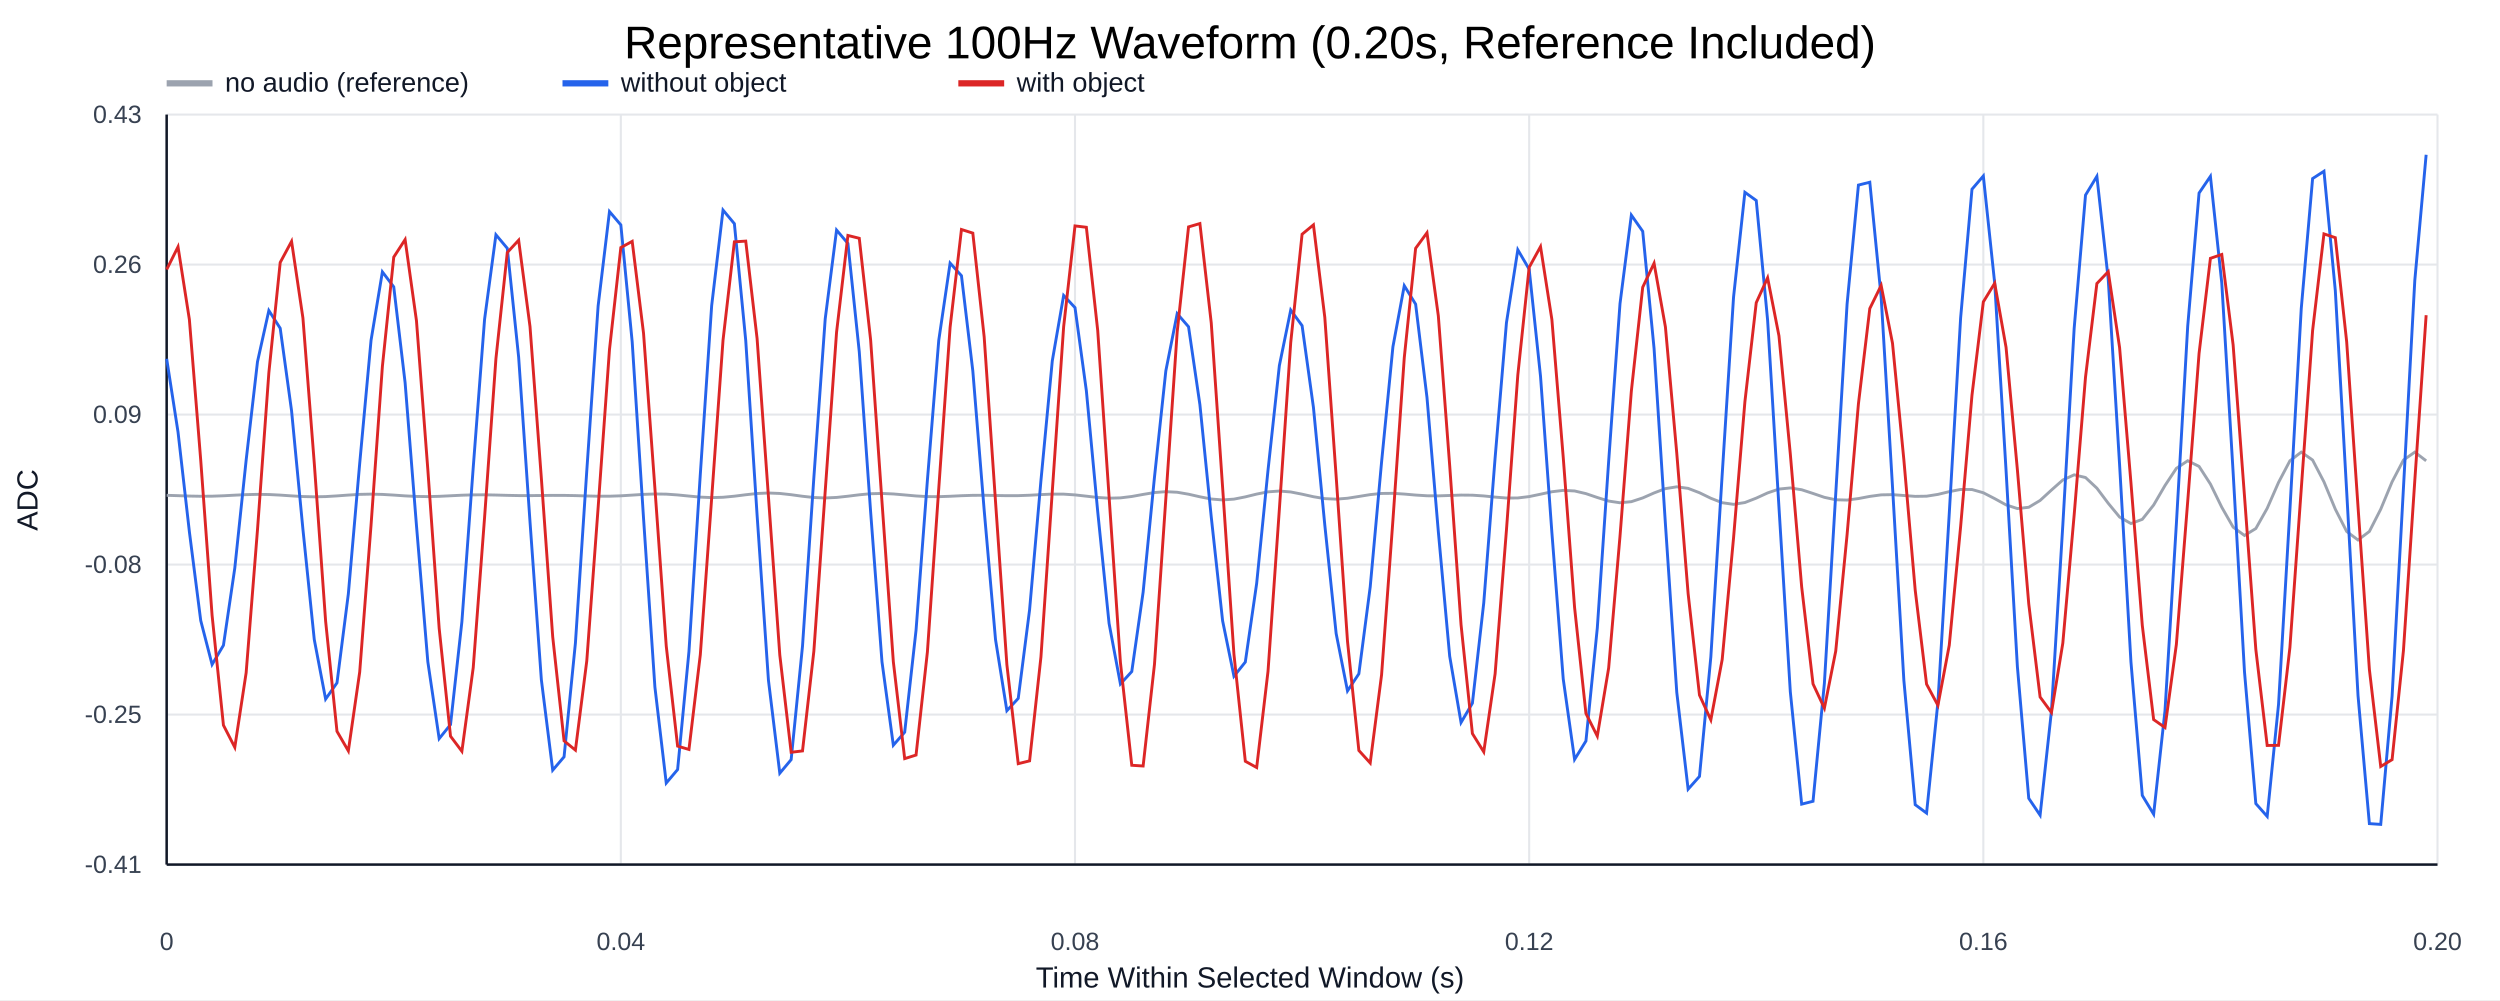
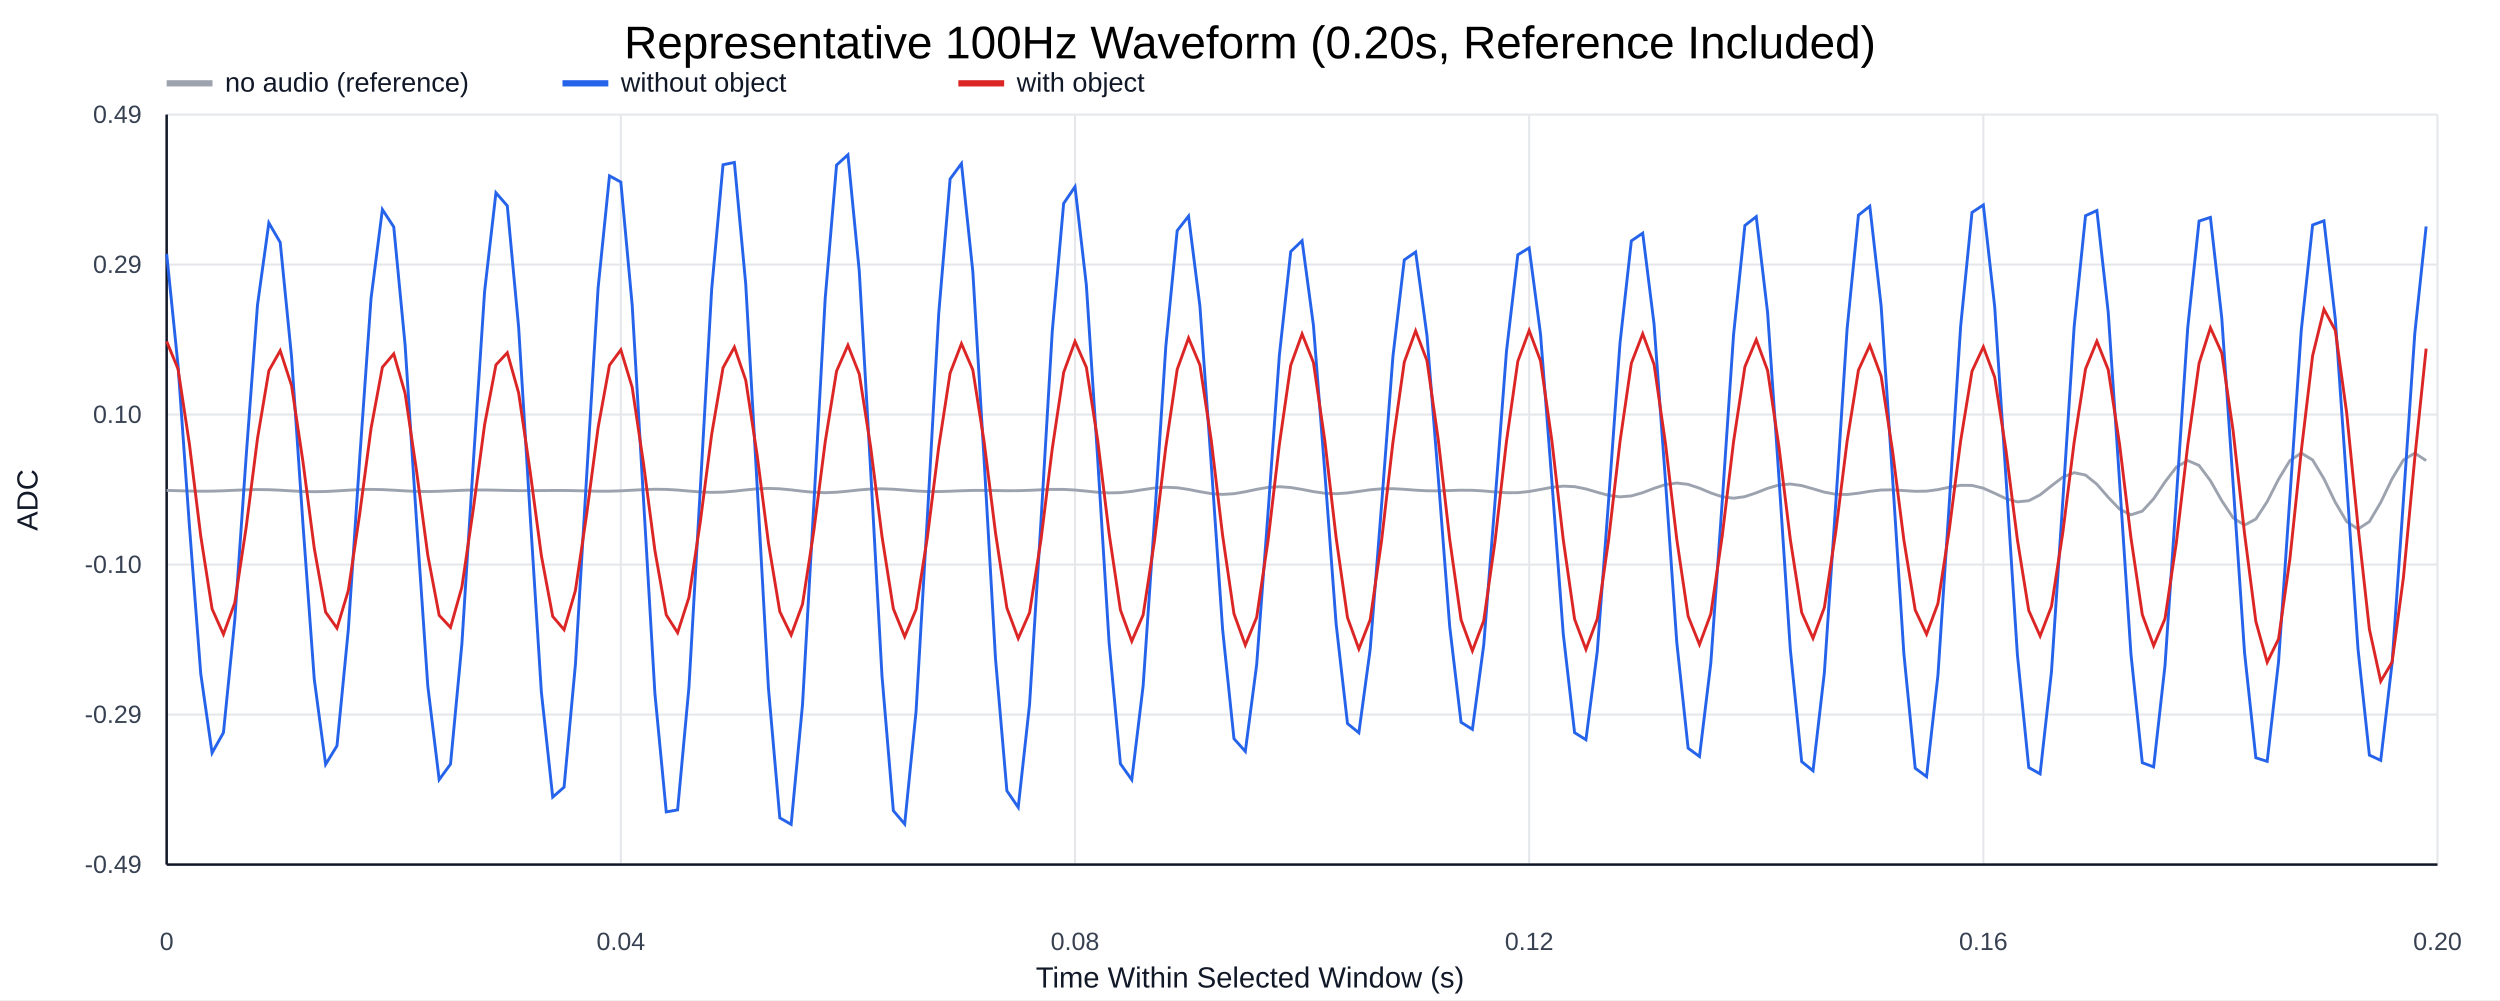
<svg xmlns="http://www.w3.org/2000/svg" width="1200" height="480" viewBox="0 0 1200 480">
  <rect width="100%" height="100%" fill="white" />
  <text x="600.0" y="28" text-anchor="middle" font-size="22" font-family="Arial">Representative 100Hz Waveform (0.20s, Reference Included)</text>
  <line x1="80.00" y1="55" x2="80.00" y2="415" stroke="#e5e7eb" stroke-width="1" />
  <text x="80.00" y="456" text-anchor="middle" font-size="12" font-family="Arial" fill="#374151">0</text>
  <line x1="298.00" y1="55" x2="298.00" y2="415" stroke="#e5e7eb" stroke-width="1" />
  <text x="298.00" y="456" text-anchor="middle" font-size="12" font-family="Arial" fill="#374151">0.04</text>
  <line x1="516.00" y1="55" x2="516.00" y2="415" stroke="#e5e7eb" stroke-width="1" />
  <text x="516.00" y="456" text-anchor="middle" font-size="12" font-family="Arial" fill="#374151">0.08</text>
  <line x1="734.00" y1="55" x2="734.00" y2="415" stroke="#e5e7eb" stroke-width="1" />
  <text x="734.00" y="456" text-anchor="middle" font-size="12" font-family="Arial" fill="#374151">0.12</text>
  <line x1="952.00" y1="55" x2="952.00" y2="415" stroke="#e5e7eb" stroke-width="1" />
  <text x="952.00" y="456" text-anchor="middle" font-size="12" font-family="Arial" fill="#374151">0.16</text>
  <line x1="1170.00" y1="55" x2="1170.00" y2="415" stroke="#e5e7eb" stroke-width="1" />
  <text x="1170.00" y="456" text-anchor="middle" font-size="12" font-family="Arial" fill="#374151">0.20</text>
  <line x1="80" y1="415.00" x2="1170" y2="415.00" stroke="#e5e7eb" stroke-width="1" />
-   <text x="68" y="419.00" text-anchor="end" font-size="12" font-family="Arial" fill="#374151">-0.41</text>
+   <text x="68" y="419.00" text-anchor="end" font-size="12" font-family="Arial" fill="#374151">-0.49</text>
  <line x1="80" y1="343.00" x2="1170" y2="343.00" stroke="#e5e7eb" stroke-width="1" />
-   <text x="68" y="347.00" text-anchor="end" font-size="12" font-family="Arial" fill="#374151">-0.25</text>
+   <text x="68" y="347.00" text-anchor="end" font-size="12" font-family="Arial" fill="#374151">-0.29</text>
  <line x1="80" y1="271.00" x2="1170" y2="271.00" stroke="#e5e7eb" stroke-width="1" />
-   <text x="68" y="275.00" text-anchor="end" font-size="12" font-family="Arial" fill="#374151">-0.08</text>
+   <text x="68" y="275.00" text-anchor="end" font-size="12" font-family="Arial" fill="#374151">-0.10</text>
  <line x1="80" y1="199.00" x2="1170" y2="199.00" stroke="#e5e7eb" stroke-width="1" />
-   <text x="68" y="203.00" text-anchor="end" font-size="12" font-family="Arial" fill="#374151">0.09</text>
+   <text x="68" y="203.00" text-anchor="end" font-size="12" font-family="Arial" fill="#374151">0.10</text>
  <line x1="80" y1="127.00" x2="1170" y2="127.00" stroke="#e5e7eb" stroke-width="1" />
-   <text x="68" y="131.00" text-anchor="end" font-size="12" font-family="Arial" fill="#374151">0.26</text>
+   <text x="68" y="131.00" text-anchor="end" font-size="12" font-family="Arial" fill="#374151">0.29</text>
  <line x1="80" y1="55.00" x2="1170" y2="55.00" stroke="#e5e7eb" stroke-width="1" />
-   <text x="68" y="59.00" text-anchor="end" font-size="12" font-family="Arial" fill="#374151">0.43</text>
+   <text x="68" y="59.00" text-anchor="end" font-size="12" font-family="Arial" fill="#374151">0.49</text>
  <line x1="80" y1="415" x2="1170" y2="415" stroke="#111827" stroke-width="1.2" />
  <line x1="80" y1="55" x2="80" y2="415" stroke="#111827" stroke-width="1.2" />
  <line x1="80" y1="40" x2="102" y2="40" stroke="#9ca3af" stroke-width="3" />
  <text x="108" y="44" font-size="13" font-family="Arial" fill="#111827">no audio (reference)</text>
  <line x1="270" y1="40" x2="292" y2="40" stroke="#2563eb" stroke-width="3" />
  <text x="298" y="44" font-size="13" font-family="Arial" fill="#111827">without object</text>
  <line x1="460" y1="40" x2="482" y2="40" stroke="#dc2626" stroke-width="3" />
  <text x="488" y="44" font-size="13" font-family="Arial" fill="#111827">with object</text>
-   <polyline fill="none" stroke="#9ca3af" stroke-width="1.4" points="80.00,237.75 85.45,237.92 90.90,238.11 96.35,238.21 101.80,238.17 107.25,237.97 112.70,237.68 118.15,237.42 123.60,237.29 129.05,237.37 134.50,237.65 139.95,238.02 145.40,238.34 150.85,238.47 156.30,238.36 161.75,238.03 167.20,237.63 172.65,237.30 178.10,237.18 183.55,237.32 189.00,237.64 194.45,238.02 199.90,238.29 205.35,238.37 210.80,238.24 216.25,237.97 221.70,237.70 227.15,237.53 232.60,237.51 238.05,237.62 243.50,237.77 248.95,237.88 254.40,237.89 259.85,237.84 265.30,237.78 270.75,237.79 276.20,237.89 281.65,238.06 287.10,238.19 292.55,238.18 298.00,237.99 303.45,237.65 308.90,237.30 314.35,237.11 319.80,237.19 325.25,237.57 330.70,238.11 336.15,238.62 341.60,238.85 347.05,238.69 352.50,238.17 357.95,237.48 363.40,236.88 368.85,236.64 374.30,236.86 379.75,237.46 385.20,238.21 390.65,238.80 396.10,239.02 401.55,238.77 407.00,238.18 412.45,237.50 417.90,236.99 423.35,236.86 428.80,237.10 434.25,237.57 439.70,238.06 445.15,238.37 450.60,238.40 456.05,238.21 461.50,237.94 466.95,237.76 472.40,237.73 477.85,237.83 483.30,237.93 488.75,237.91 494.20,237.71 499.65,237.41 505.10,237.17 510.55,237.19 516.00,237.55 521.45,238.16 526.90,238.79 532.35,239.13 537.80,238.98 543.25,238.31 548.70,237.32 554.15,236.42 559.60,236.00 565.05,236.28 570.50,237.22 575.95,238.46 581.40,239.53 586.85,239.97 592.30,239.58 597.75,238.50 603.20,237.16 608.65,236.08 614.10,235.70 619.55,236.14 625.00,237.21 630.45,238.43 635.90,239.34 641.35,239.59 646.80,239.16 652.25,238.30 657.70,237.41 663.15,236.86 668.60,236.80 674.05,237.15 679.50,237.63 684.95,237.97 690.40,238.01 695.85,237.83 701.30,237.64 706.75,237.69 712.20,238.05 717.65,238.61 723.10,239.05 728.55,239.02 734.00,238.36 739.45,237.22 744.90,236.04 750.35,235.38 755.80,235.66 761.25,236.94 766.70,238.80 772.15,240.51 777.60,241.33 783.05,240.80 788.50,239.01 793.95,236.61 799.40,234.54 804.85,233.67 810.30,234.41 815.75,236.51 821.20,239.16 826.65,241.30 832.10,242.08 837.55,241.22 843.00,239.10 848.45,236.60 853.90,234.75 859.35,234.21 864.80,235.08 870.25,236.86 875.70,238.72 881.15,239.89 886.60,240.03 892.05,239.31 897.50,238.27 902.95,237.53 908.40,237.43 913.85,237.84 919.30,238.26 924.75,238.17 930.20,237.31 935.65,235.99 941.10,234.94 946.55,234.97 952.00,236.53 957.45,239.34 962.90,242.34 968.35,244.11 973.80,243.49 979.25,240.22 984.70,235.22 990.15,230.40 995.60,227.92 1001.05,229.22 1006.50,234.32 1011.95,241.57 1017.40,248.18 1022.85,251.31 1028.30,249.28 1033.75,242.41 1039.20,233.05 1044.65,224.82 1050.10,221.16 1055.55,223.88 1061.00,232.34 1066.45,243.48 1071.90,253.01 1077.35,257.03 1082.80,253.69 1088.25,244.00 1093.70,231.56 1099.15,221.19 1104.60,217.02 1110.05,220.83 1115.50,231.29 1120.95,244.41 1126.40,255.10 1131.85,259.20 1137.30,255.10 1142.75,244.41 1148.20,231.29 1153.65,220.83 1159.10,217.02 1164.55,221.19" />
-   <polyline fill="none" stroke="#2563eb" stroke-width="1.4" points="80.00,172.22 85.45,207.38 90.90,255.21 96.35,297.87 101.80,318.96 107.25,309.75 112.70,272.68 118.15,220.89 123.60,173.60 129.05,149.06 134.50,157.57 139.95,197.19 145.40,254.03 150.85,306.99 156.30,335.57 161.75,327.77 167.20,285.09 172.65,222.52 178.10,163.35 183.55,130.51 189.00,137.71 194.45,183.70 199.90,252.20 205.35,317.61 210.80,354.55 216.25,347.80 221.70,298.51 227.15,224.37 232.60,153.25 238.05,112.69 243.50,119.19 248.95,171.45 254.40,250.43 259.85,326.28 265.30,369.69 270.75,363.28 276.20,308.65 281.65,226.04 287.10,146.84 292.55,101.55 298.00,107.97 303.45,164.12 308.90,248.83 314.35,329.76 319.80,375.86 325.25,369.38 330.70,312.73 336.15,227.64 341.60,146.70 347.05,100.84 352.50,107.37 357.95,163.43 363.40,247.21 368.85,326.49 374.30,371.14 379.75,364.62 385.20,310.17 390.65,229.25 396.10,153.07 401.55,110.44 407.00,116.87 412.45,168.86 417.90,245.68 423.35,317.67 428.80,357.70 434.25,351.44 439.70,302.50 445.15,230.54 450.60,163.39 456.05,126.29 461.50,132.35 466.95,178.02 472.40,244.85 477.85,306.99 483.30,341.13 488.75,335.23 494.20,292.70 499.65,230.70 505.10,173.20 510.55,141.81 516.00,147.66 521.45,187.56 526.90,245.54 532.35,299.21 537.80,328.31 543.25,322.34 548.70,284.23 554.15,229.04 559.60,178.02 565.05,150.55 570.50,156.85 575.95,194.21 581.40,248.15 586.85,297.98 592.30,324.60 597.75,317.78 603.20,280.02 608.65,225.65 614.10,175.46 619.55,148.82 625.00,156.31 630.45,195.57 635.90,251.99 641.35,304.09 646.80,331.64 652.25,323.42 657.70,281.73 663.15,221.84 668.60,166.46 674.05,137.14 679.50,146.01 684.95,190.78 690.40,255.21 695.85,314.98 701.30,346.82 706.75,337.53 712.20,289.40 717.65,219.79 723.10,154.90 728.55,119.90 734.00,129.23 739.45,180.62 744.90,255.57 750.35,325.92 755.80,364.53 761.25,355.68 766.70,301.49 772.15,221.53 777.60,145.76 783.05,103.26 788.50,111.04 793.95,167.27 799.40,251.54 804.85,332.33 810.30,378.80 815.75,372.67 821.20,315.35 826.65,227.76 832.10,142.64 837.55,92.30 843.00,96.24 848.45,153.66 853.90,243.45 859.35,332.05 864.80,385.99 870.25,384.61 875.70,328.01 881.15,237.10 886.60,145.94 892.05,88.84 897.50,87.47 902.95,142.58 908.40,233.66 913.85,326.53 919.30,386.26 924.75,390.29 930.20,337.03 935.65,246.43 941.10,152.58 946.55,90.83 952.00,84.47 957.45,135.91 962.90,225.75 968.35,320.06 973.80,383.20 979.25,391.29 984.70,341.26 990.15,252.08 995.60,157.58 1001.05,93.65 1006.50,84.64 1011.95,134.02 1017.40,223.00 1022.85,317.66 1028.30,381.81 1033.75,390.81 1039.20,341.09 1044.65,251.57 1050.10,156.58 1055.55,92.67 1061.00,84.64 1066.45,135.85 1071.90,226.78 1077.35,322.43 1082.80,385.73 1088.25,391.88 1093.70,338.08 1099.15,244.83 1104.60,148.15 1110.05,85.71 1115.50,82.19 1120.95,139.51 1126.40,235.85 1131.85,333.91 1137.30,395.34 1142.75,395.71 1148.20,334.23 1153.65,234.31 1159.10,134.65 1164.55,74.29" />
-   <polyline fill="none" stroke="#dc2626" stroke-width="1.4" points="80.00,129.38 85.45,118.48 90.90,153.37 96.35,220.92 101.80,295.36 107.25,348.10 112.70,358.72 118.15,322.92 123.60,254.23 129.05,178.94 134.50,125.99 139.95,115.86 145.40,152.63 150.85,222.32 156.30,298.19 161.75,351.04 167.20,360.43 172.65,322.62 178.10,252.05 183.55,175.85 189.00,123.41 194.45,114.99 199.90,153.93 205.35,225.30 210.80,301.59 216.25,353.38 221.70,360.62 227.15,320.46 232.60,248.35 238.05,172.11 243.50,121.19 248.95,115.29 254.40,156.74 259.85,229.58 265.30,305.67 270.75,355.61 276.20,360.06 281.65,317.26 287.10,243.70 292.55,167.78 298.00,118.84 303.45,115.85 308.90,160.01 314.35,234.33 319.80,310.14 325.25,358.14 330.70,359.74 336.15,314.25 341.60,239.13 347.05,163.32 352.50,116.09 357.95,115.73 363.40,162.48 368.85,238.43 374.30,314.39 379.75,361.09 385.20,360.44 390.65,312.58 396.10,235.77 401.55,159.47 407.00,113.02 412.45,114.38 417.90,163.16 423.35,240.82 428.80,317.63 434.25,364.14 439.70,362.42 445.15,312.96 450.60,234.53 456.05,157.06 461.50,110.16 466.95,111.89 472.40,161.72 477.85,240.80 483.30,319.03 488.75,366.57 494.20,365.21 499.65,315.34 505.10,235.82 510.55,156.83 516.00,108.44 521.45,109.09 526.90,158.62 532.35,238.32 537.80,317.96 543.25,367.33 548.70,367.68 554.15,318.87 559.60,239.36 565.05,159.27 570.50,108.91 575.95,107.31 581.40,155.02 586.85,233.92 592.30,314.15 597.75,365.40 603.20,368.41 608.65,322.19 614.10,244.36 619.55,164.40 625.00,112.44 630.45,107.94 635.90,152.32 641.35,228.59 646.80,307.83 652.25,360.22 657.70,366.23 663.15,323.98 668.60,249.73 674.05,171.69 679.50,119.19 684.95,111.73 690.40,151.64 695.85,223.45 701.30,299.85 706.75,352.11 712.20,360.90 717.65,323.44 723.10,254.38 728.55,180.01 734.00,128.31 739.45,118.38 744.90,153.37 750.35,219.53 755.80,291.61 761.25,342.47 766.70,353.33 772.15,320.67 777.60,257.40 783.05,187.71 788.50,137.88 793.95,126.36 799.40,156.95 804.85,217.55 810.30,284.94 815.75,333.64 821.20,345.53 826.65,316.58 832.10,258.23 837.55,192.87 843.00,145.29 848.45,133.34 853.90,161.20 859.35,217.92 864.80,281.72 870.25,328.27 875.70,339.95 881.15,312.53 886.60,256.65 892.05,193.81 897.50,148.10 902.95,137.01 908.40,164.76 913.85,220.68 919.30,283.27 924.75,328.39 930.20,338.56 935.65,309.70 941.10,252.78 946.55,189.70 952.00,144.90 957.45,135.96 962.90,166.69 968.35,225.52 973.80,289.83 979.25,334.57 984.70,342.00 990.15,308.71 995.60,247.15 1001.05,180.99 1006.50,136.09 1011.95,130.40 1017.40,166.79 1022.85,231.71 1028.30,300.19 1033.75,345.41 1039.20,349.22 1044.65,309.37 1050.10,240.70 1055.55,169.64 1061.00,124.00 1066.45,122.15 1071.90,165.58 1077.35,238.09 1082.80,311.77 1088.25,357.82 1093.70,357.76 1099.15,310.88 1104.60,234.75 1110.05,158.66 1115.50,112.27 1120.95,114.08 1126.40,164.02 1131.85,243.25 1137.30,321.32 1142.75,367.91 1148.20,364.63 1153.65,312.28 1159.10,230.73 1164.55,151.29" />
+   <polyline fill="none" stroke="#9ca3af" stroke-width="1.4" points="80.00,235.39 85.45,235.54 90.90,235.70 96.35,235.79 101.80,235.75 107.25,235.58 112.70,235.33 118.15,235.10 123.60,234.99 129.05,235.06 134.50,235.30 139.95,235.63 145.40,235.90 150.85,236.02 156.30,235.92 161.75,235.64 167.20,235.29 172.65,235.00 178.10,234.90 183.55,235.02 189.00,235.30 194.45,235.62 199.90,235.86 205.35,235.93 210.80,235.81 216.25,235.58 221.70,235.35 227.15,235.20 232.60,235.19 238.05,235.28 243.50,235.41 248.95,235.50 254.40,235.51 259.85,235.47 265.30,235.42 270.75,235.42 276.20,235.52 281.65,235.66 287.10,235.77 292.55,235.77 298.00,235.60 303.45,235.31 308.90,235.01 314.35,234.84 319.80,234.91 325.25,235.23 330.70,235.71 336.15,236.14 341.60,236.34 347.05,236.21 352.50,235.76 357.95,235.16 363.40,234.64 368.85,234.43 374.30,234.62 379.75,235.14 385.20,235.79 390.65,236.30 396.10,236.49 401.55,236.27 407.00,235.76 412.45,235.17 417.90,234.74 423.35,234.62 428.80,234.83 434.25,235.24 439.70,235.66 445.15,235.93 450.60,235.95 456.05,235.79 461.50,235.56 466.95,235.40 472.40,235.38 477.85,235.46 483.30,235.55 488.75,235.53 494.20,235.36 499.65,235.10 505.10,234.90 510.55,234.91 516.00,235.22 521.45,235.74 526.90,236.29 532.35,236.59 537.80,236.46 543.25,235.87 548.70,235.02 554.15,234.24 559.60,233.88 565.05,234.12 570.50,234.93 575.95,236.01 581.40,236.93 586.85,237.31 592.30,236.97 597.75,236.04 603.20,234.88 608.65,233.95 614.10,233.62 619.55,234.01 625.00,234.92 630.45,235.98 635.90,236.76 641.35,236.98 646.80,236.61 652.25,235.87 657.70,235.10 663.15,234.62 668.60,234.57 674.05,234.87 679.50,235.29 684.95,235.58 690.40,235.62 695.85,235.46 701.30,235.30 706.75,235.34 712.20,235.66 717.65,236.14 723.10,236.51 728.55,236.49 734.00,235.92 739.45,234.94 744.90,233.92 750.35,233.35 755.80,233.59 761.25,234.69 766.70,236.30 772.15,237.78 777.60,238.49 783.05,238.03 788.50,236.48 793.95,234.40 799.40,232.61 804.85,231.86 810.30,232.50 815.75,234.32 821.20,236.61 826.65,238.46 832.10,239.14 837.55,238.39 843.00,236.56 848.45,234.40 853.90,232.80 859.35,232.33 864.80,233.08 870.25,234.62 875.70,236.23 881.15,237.24 886.60,237.36 892.05,236.74 897.50,235.84 902.95,235.21 908.40,235.12 913.85,235.47 919.30,235.83 924.75,235.75 930.20,235.02 935.65,233.87 941.10,232.96 946.55,232.99 952.00,234.34 957.45,236.77 962.90,239.36 968.35,240.89 973.80,240.35 979.25,237.52 984.70,233.20 990.15,229.04 995.60,226.90 1001.05,228.02 1006.50,232.43 1011.95,238.69 1017.40,244.40 1022.85,247.11 1028.30,245.36 1033.75,239.42 1039.20,231.33 1044.65,224.22 1050.10,221.06 1055.55,223.41 1061.00,230.72 1066.45,240.34 1071.90,248.57 1077.35,252.05 1082.80,249.16 1088.25,240.79 1093.70,230.05 1099.15,221.08 1104.60,217.48 1110.05,220.77 1115.50,229.81 1120.95,241.14 1126.40,250.39 1131.85,253.93 1137.30,250.39 1142.75,241.15 1148.20,229.81 1153.65,220.77 1159.10,217.48 1164.55,221.08" />
+   <polyline fill="none" stroke="#2563eb" stroke-width="1.4" points="80.00,121.86 85.45,175.38 90.90,252.25 96.35,323.31 101.80,361.39 107.25,351.67 112.70,297.48 118.15,219.14 123.60,146.36 129.05,106.99 134.50,116.36 139.95,171.33 145.40,251.33 150.85,326.05 156.30,366.91 161.75,357.97 167.20,302.13 172.65,220.23 178.10,143.23 183.55,100.57 189.00,108.91 194.45,165.64 199.90,249.70 205.35,329.37 210.80,374.24 216.25,366.77 221.70,309.17 227.15,222.73 232.60,140.00 238.05,92.52 243.50,98.80 248.95,157.15 254.40,246.07 259.85,332.14 265.30,382.61 270.75,377.85 276.20,318.94 281.65,227.60 287.10,138.09 292.55,84.41 298.00,87.38 303.45,146.52 308.90,240.04 314.35,332.84 319.80,389.72 325.25,388.75 330.70,329.75 336.15,234.55 341.60,138.91 347.05,79.08 352.50,77.96 357.95,136.38 363.40,232.57 368.85,330.30 374.30,392.58 379.75,395.71 385.20,338.34 390.65,242.04 396.10,143.21 401.55,79.23 407.00,74.29 412.45,130.17 417.90,225.61 423.35,324.39 428.80,389.14 434.25,395.54 439.70,341.53 445.15,247.92 450.60,150.43 456.05,85.92 461.50,78.49 466.95,130.35 472.40,221.23 477.85,316.30 483.30,379.57 488.75,387.54 494.20,338.00 499.65,250.54 505.10,158.84 510.55,97.66 516.00,89.63 521.45,136.85 526.90,220.47 532.35,308.15 537.80,366.62 543.25,374.29 548.70,329.24 554.15,249.57 559.60,166.17 565.05,110.72 570.50,103.73 575.95,146.89 581.40,222.85 586.85,302.13 592.30,354.56 597.75,360.69 603.20,319.03 608.65,246.23 614.10,170.52 619.55,120.77 625.00,115.54 630.45,156.19 635.90,226.63 641.35,299.63 646.80,347.31 652.25,351.73 657.70,311.58 663.15,242.53 668.60,171.16 674.05,124.76 679.50,120.96 684.95,161.11 690.40,229.78 695.85,300.68 701.30,346.68 706.75,350.10 712.20,309.51 717.65,240.25 723.10,168.71 728.55,122.30 734.00,118.98 739.45,160.39 744.90,231.05 750.35,304.14 755.80,351.66 761.25,355.08 766.70,312.60 772.15,239.97 777.60,164.68 783.05,115.61 788.50,111.92 793.95,155.62 799.40,230.53 804.85,308.31 810.30,359.13 815.75,363.13 821.20,318.20 826.65,240.98 832.10,160.74 837.55,108.25 843.00,103.99 848.45,150.10 853.90,229.39 859.35,311.75 864.80,365.58 870.25,369.97 875.70,322.84 881.15,241.90 886.60,157.99 892.05,103.30 897.50,98.97 902.95,146.92 908.40,228.96 913.85,313.73 919.30,368.73 924.75,372.78 930.20,324.25 935.65,241.69 941.10,156.75 946.55,101.99 952.00,98.38 957.45,147.26 962.90,229.80 968.35,314.31 973.80,368.41 979.25,371.46 984.70,322.47 990.15,240.37 995.60,156.73 1001.05,103.55 1006.50,101.06 1011.95,149.97 1017.40,231.34 1022.85,313.90 1028.30,366.10 1033.75,368.12 1039.20,319.46 1044.65,238.94 1050.10,157.45 1055.55,106.11 1061.00,104.35 1066.45,152.64 1071.90,232.34 1077.35,312.94 1082.80,363.73 1088.25,365.46 1093.70,317.65 1099.15,238.65 1104.60,158.61 1110.05,107.99 1115.50,105.99 1120.95,153.27 1126.40,231.78 1131.85,311.62 1137.30,362.45 1142.75,364.97 1148.20,318.24 1153.65,240.04 1159.10,160.06 1164.55,108.70" />
+   <polyline fill="none" stroke="#dc2626" stroke-width="1.4" points="80.00,163.85 85.45,177.09 90.90,213.06 96.35,257.28 101.80,292.28 107.25,304.46 112.70,289.34 118.15,253.20 123.60,210.46 129.05,177.95 134.50,168.30 139.95,185.08 145.40,221.50 150.85,263.18 156.30,293.82 161.75,301.53 167.20,283.44 172.65,246.71 178.10,205.67 183.55,176.27 189.00,169.83 194.45,188.81 199.90,225.81 205.35,266.54 210.80,295.35 216.25,301.17 221.70,281.79 227.15,244.64 232.60,203.91 238.05,175.15 243.50,169.31 248.95,188.62 254.40,225.78 259.85,266.69 265.30,295.88 270.75,302.27 276.20,283.44 281.65,246.45 287.10,205.22 292.55,175.28 298.00,167.92 303.45,185.94 308.90,222.62 314.35,264.21 319.80,295.12 325.25,303.71 330.70,286.72 336.15,250.46 341.60,208.49 347.05,176.54 352.50,166.61 357.95,182.47 363.40,218.26 368.85,260.58 374.30,293.57 379.75,304.82 385.20,290.04 390.65,254.71 396.10,212.07 401.55,178.13 407.00,165.70 412.45,179.53 417.90,214.48 423.35,257.43 428.80,292.18 434.25,305.59 439.70,292.50 445.15,257.78 450.60,214.52 456.05,179.09 461.50,164.96 466.95,177.56 472.40,212.22 477.85,255.83 483.30,291.81 488.75,306.44 494.20,294.04 499.65,259.25 505.10,215.24 510.55,178.80 516.00,163.89 521.45,176.30 526.90,211.42 532.35,255.90 537.80,292.74 543.25,307.79 548.70,295.17 554.15,259.58 559.60,214.55 565.05,177.33 570.50,162.24 575.95,175.19 581.40,211.37 586.85,256.99 592.30,294.58 597.75,309.66 603.20,296.32 608.65,259.53 614.10,213.30 619.55,175.35 625.00,160.29 630.45,174.01 635.90,211.39 641.35,258.18 646.80,296.46 652.25,311.50 657.70,297.44 663.15,259.57 668.60,212.33 674.05,173.81 679.50,158.80 684.95,173.11 690.40,211.33 695.85,258.85 701.30,297.48 706.75,312.42 712.20,297.92 717.65,259.54 723.10,211.96 728.55,173.41 734.00,158.63 739.45,173.24 744.90,211.59 750.35,258.96 755.80,297.20 761.25,311.71 766.70,297.04 772.15,258.91 777.60,212.02 783.05,174.33 788.50,160.21 793.95,174.93 799.40,212.67 804.85,258.86 810.30,295.78 815.75,309.38 821.20,294.62 826.65,257.38 832.10,212.06 837.55,176.06 843.00,163.06 848.45,177.85 853.90,214.54 859.35,258.93 864.80,293.98 870.25,306.38 875.70,291.56 881.15,255.40 886.60,211.88 892.05,177.67 897.50,165.78 902.95,180.59 908.40,216.29 913.85,259.16 919.30,292.80 924.75,304.42 930.20,289.69 935.65,254.28 941.10,211.72 946.55,178.22 952.00,166.51 957.45,181.05 962.90,216.36 968.35,259.09 973.80,293.04 979.25,305.30 984.70,291.10 990.15,255.64 995.60,212.18 1001.05,177.11 1006.50,163.77 1011.95,177.46 1017.40,213.32 1022.85,258.10 1028.30,295.00 1033.75,309.96 1039.20,296.97 1044.65,260.46 1050.10,213.79 1055.55,174.39 1061.00,157.31 1066.45,169.44 1071.90,206.82 1077.35,255.87 1082.80,298.29 1088.25,317.90 1093.70,306.73 1099.15,268.32 1104.60,216.56 1110.05,170.76 1115.50,148.44 1120.95,158.59 1126.40,198.14 1131.85,252.73 1137.30,301.98 1142.75,327.03 1148.20,317.83 1153.65,277.15 1159.10,219.81 1164.55,167.33" />
  <text x="600.0" y="474" text-anchor="middle" font-size="14" font-family="Arial" fill="#111827">Time Within Selected Window (s)</text>
  <text x="18" y="240.0" text-anchor="middle" font-size="14" font-family="Arial" fill="#111827" transform="rotate(-90 18 240.0)">ADC</text>
</svg>
